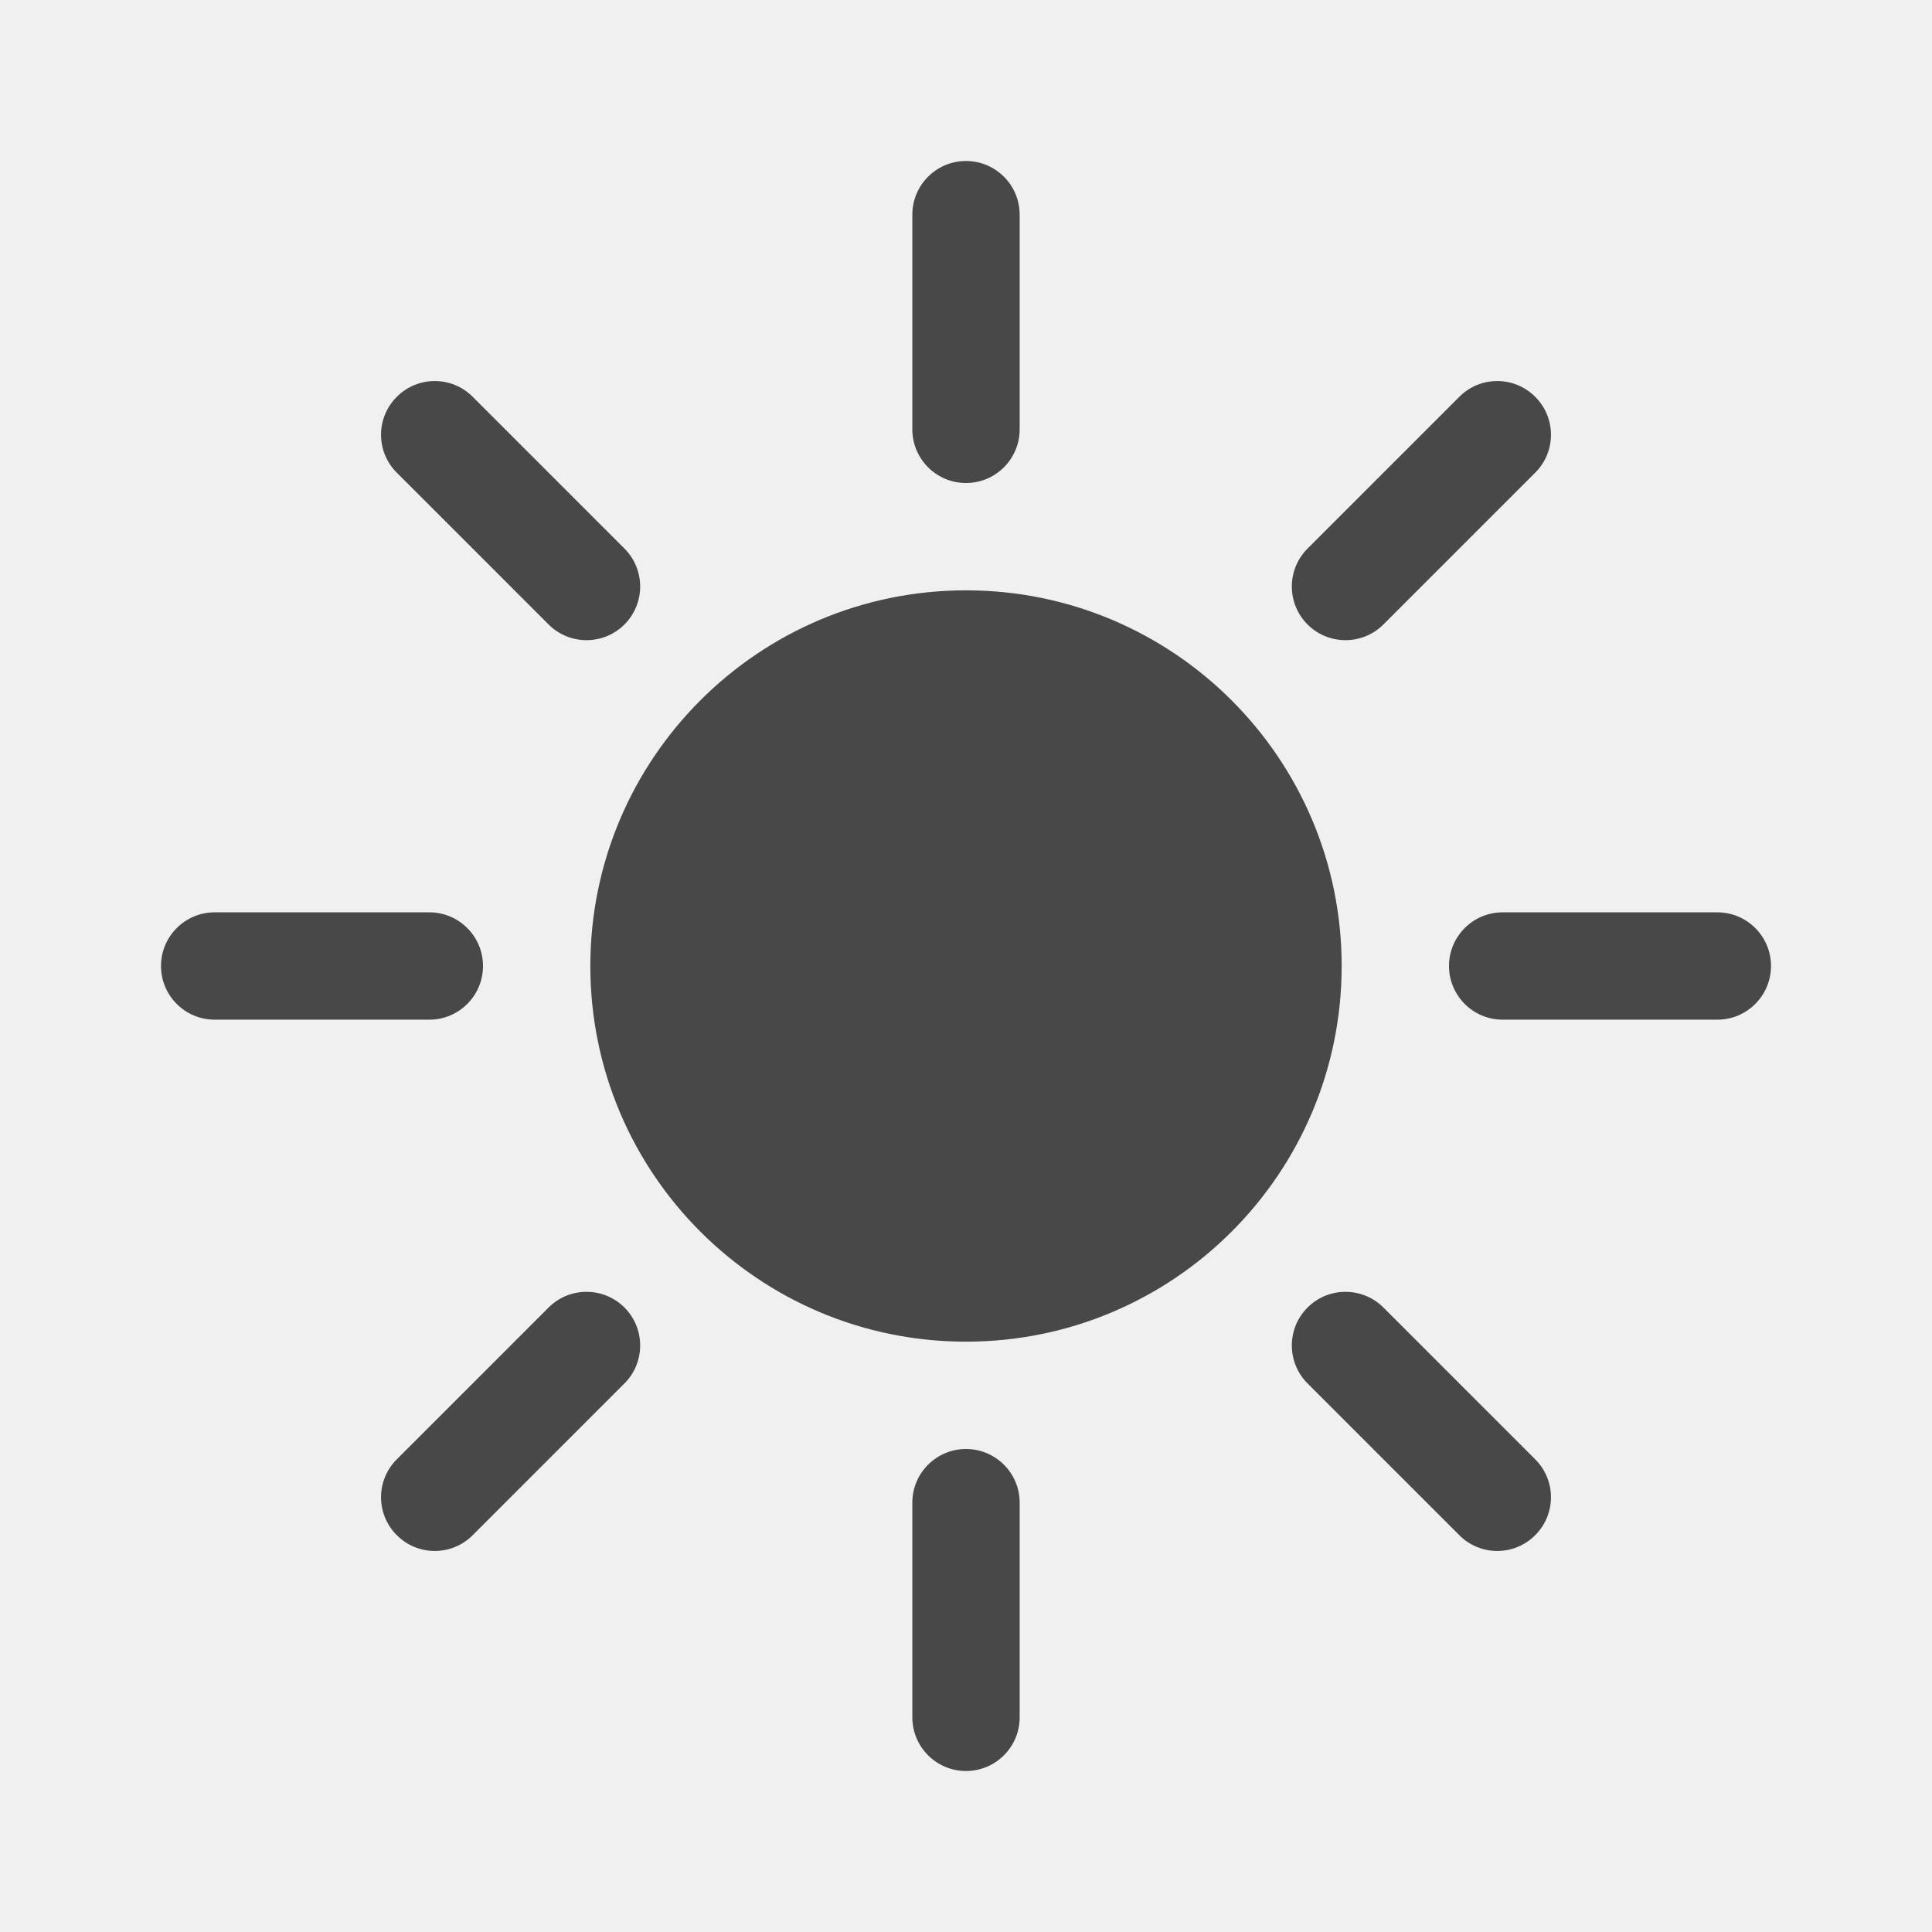
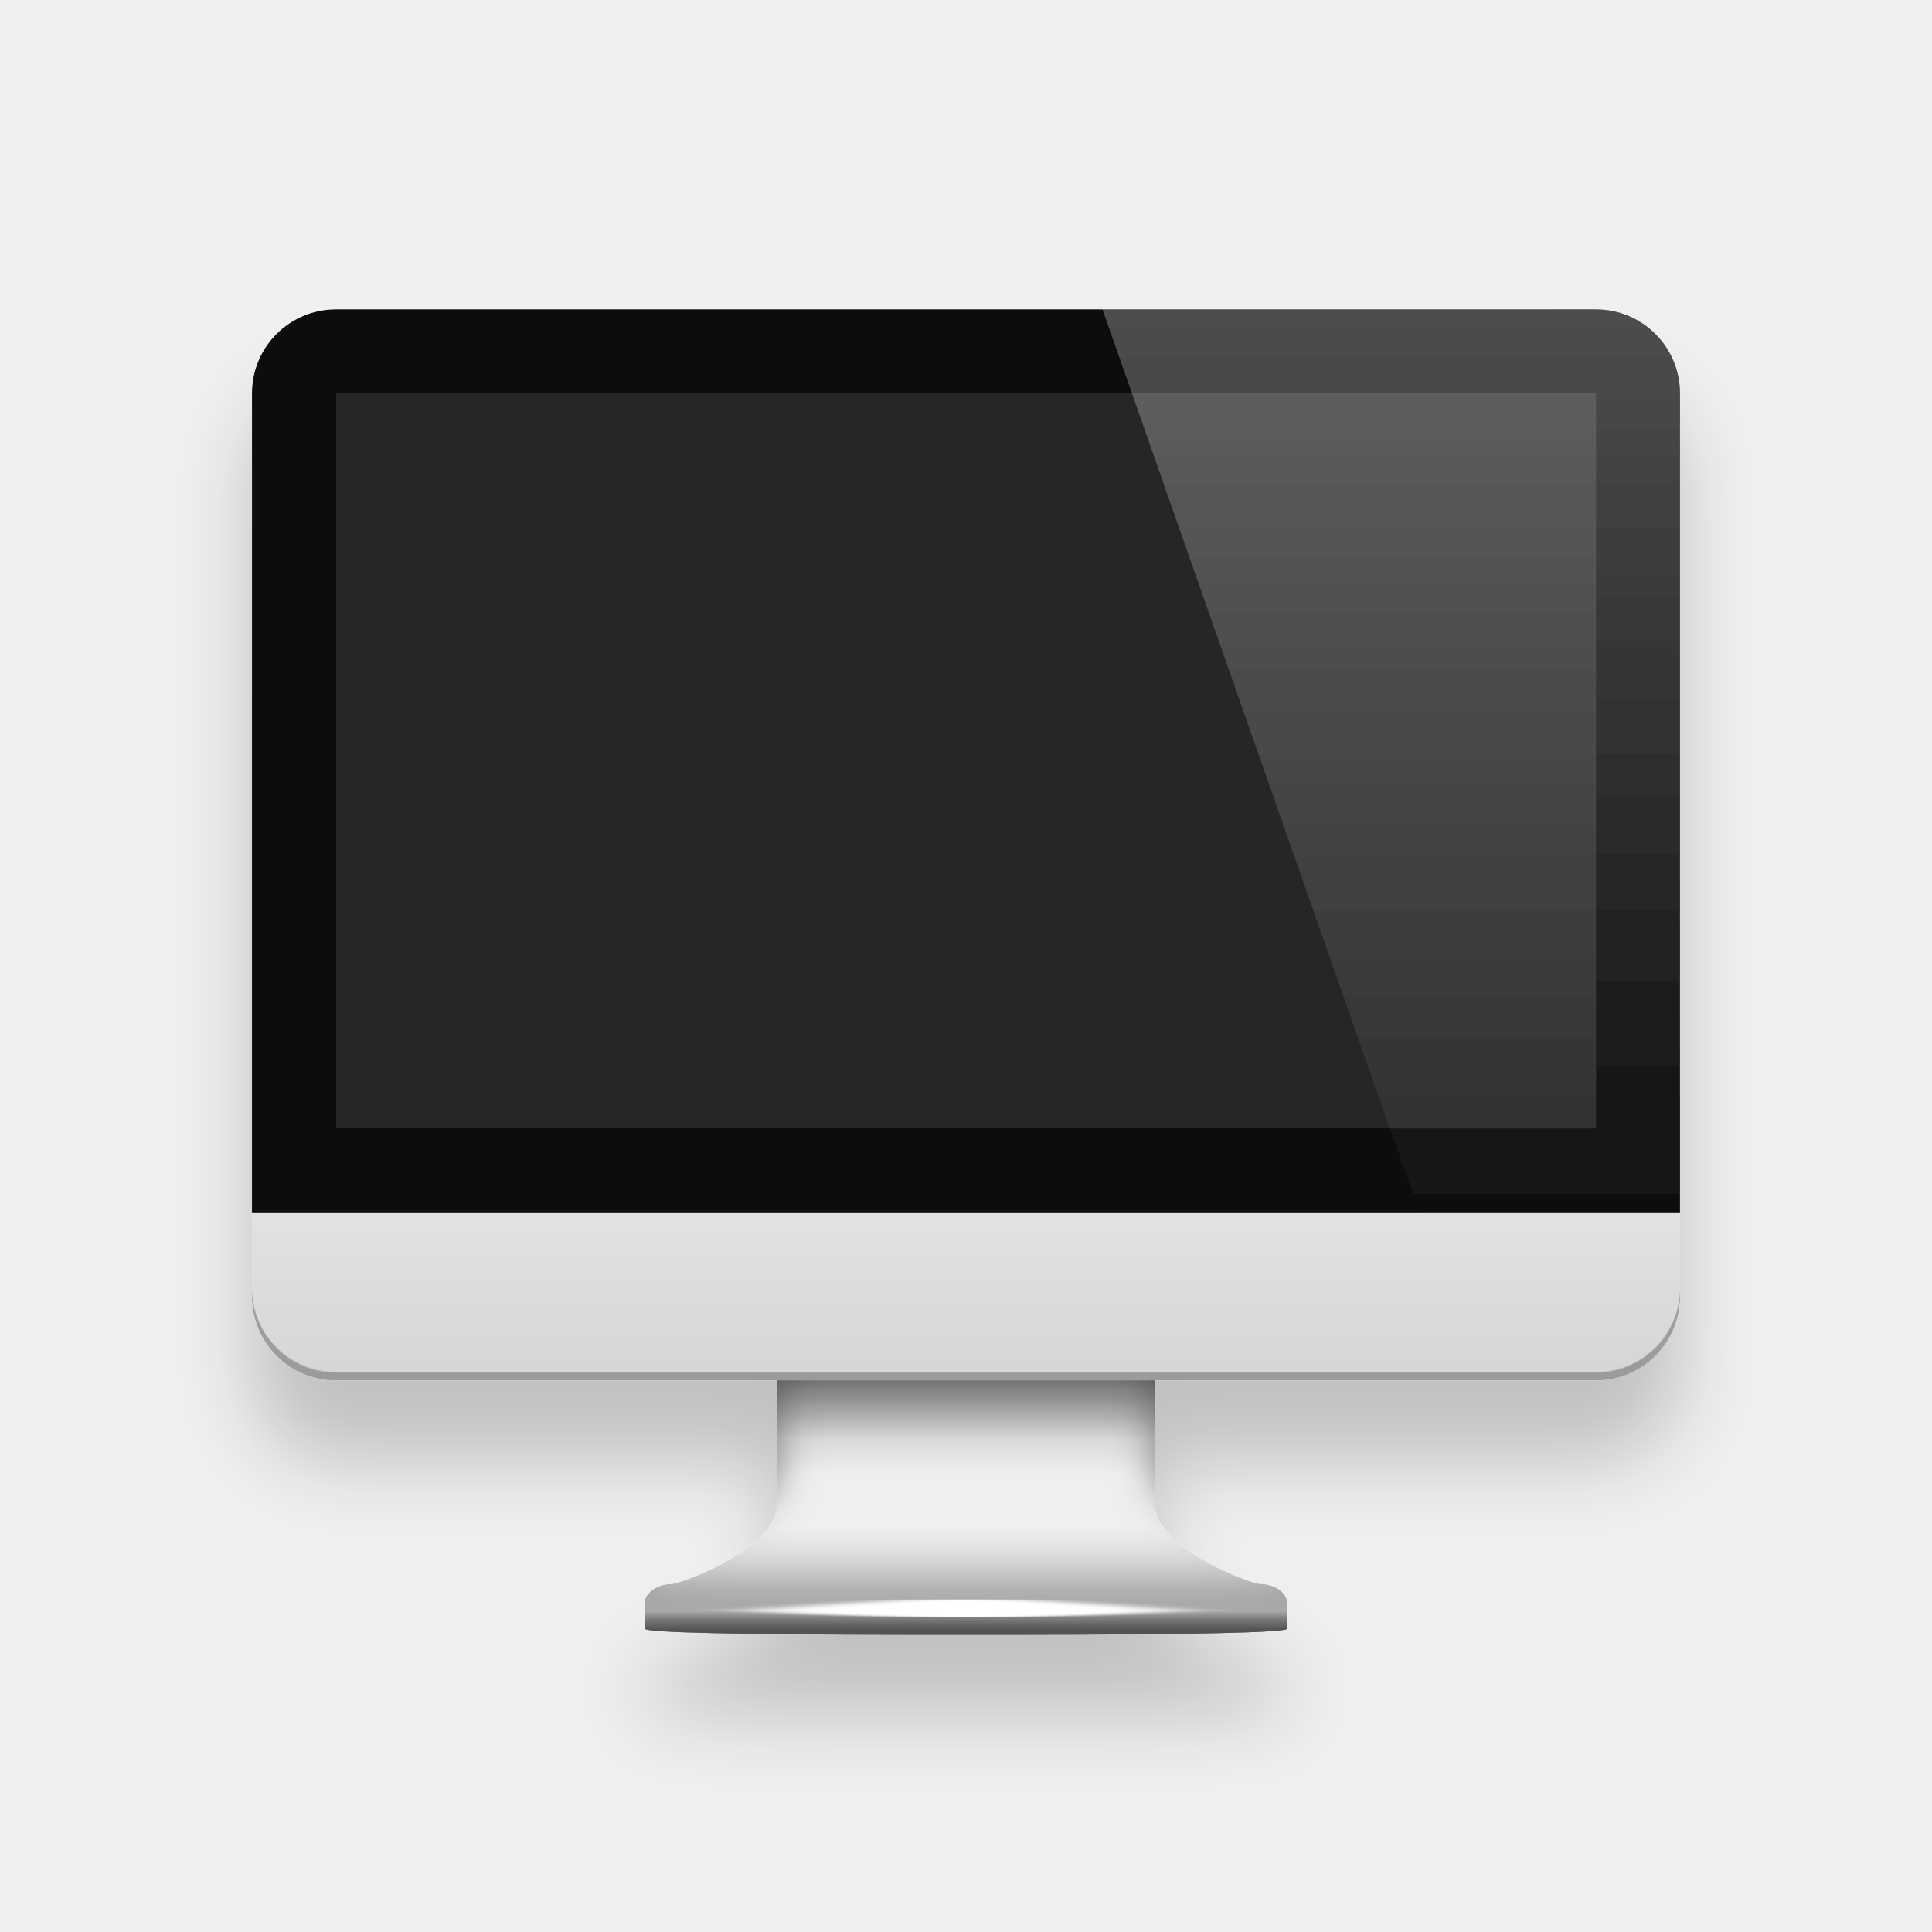
- <svg xmlns="http://www.w3.org/2000/svg" width="18px" height="18px" viewBox="0 0 18 18" version="1.1">
-   <g id="9" stroke="none" stroke-width="1" fill-rule="evenodd" fill-opacity="0.7">
-     <path d="M9,13.5 C9.276,13.5 9.5,13.724 9.5,14 L9.5,16 C9.5,16.276 9.276,16.5 9,16.5 C8.724,16.5 8.5,16.276 8.5,16 L8.5,14 C8.5,13.724 8.724,13.5 9,13.5 Z M12.889,12.182 L14.303,13.596 C14.499,13.791 14.499,14.108 14.303,14.303 C14.108,14.499 13.791,14.499 13.596,14.303 L12.182,12.889 C11.987,12.694 11.987,12.377 12.182,12.182 C12.377,11.987 12.694,11.987 12.889,12.182 Z M5.818,12.182 C6.013,12.377 6.013,12.694 5.818,12.889 L4.404,14.303 C4.209,14.499 3.892,14.499 3.697,14.303 C3.501,14.108 3.501,13.791 3.697,13.596 L5.111,12.182 C5.306,11.987 5.623,11.987 5.818,12.182 Z M9,5.5 C10.933,5.5 12.5,7.067 12.5,9 C12.5,10.933 10.933,12.5 9,12.5 C7.067,12.5 5.5,10.933 5.5,9 C5.5,7.067 7.067,5.5 9,5.5 Z M16,8.5 C16.276,8.5 16.5,8.724 16.5,9 C16.5,9.276 16.276,9.5 16,9.5 L14,9.5 C13.724,9.5 13.5,9.276 13.5,9 C13.5,8.724 13.724,8.5 14,8.5 L16,8.5 Z M4,8.5 C4.276,8.5 4.5,8.724 4.5,9 C4.5,9.276 4.276,9.5 4,9.5 L2,9.5 C1.724,9.5 1.5,9.276 1.5,9 C1.5,8.724 1.724,8.5 2,8.5 L4,8.5 Z M14.303,3.697 C14.499,3.892 14.499,4.209 14.303,4.404 L12.889,5.818 C12.694,6.013 12.377,6.013 12.182,5.818 C11.987,5.623 11.987,5.306 12.182,5.111 L13.596,3.697 C13.791,3.501 14.108,3.501 14.303,3.697 Z M4.404,3.697 L5.818,5.111 C6.013,5.306 6.013,5.623 5.818,5.818 C5.623,6.013 5.306,6.013 5.111,5.818 L3.697,4.404 C3.501,4.209 3.501,3.892 3.697,3.697 C3.892,3.501 4.209,3.501 4.404,3.697 Z M9,1.5 C9.276,1.5 9.5,1.724 9.5,2 L9.5,4 C9.5,4.276 9.276,4.5 9,4.5 C8.724,4.5 8.5,4.276 8.5,4 L8.5,2 C8.5,1.724 8.724,1.5 9,1.5 Z" id="形状" fill-rule="nonzero" />
+ <svg xmlns="http://www.w3.org/2000/svg" xmlns:xlink="http://www.w3.org/1999/xlink" width="24px" height="24px" viewBox="0 0 24 24" version="1.1">
+   <defs>
+     <rect id="path-1" x="0" y="0" width="24" height="24" />
+     <filter x="-11.3%" y="-6.1%" width="122.5%" height="124.3%" filterUnits="objectBoundingBox" id="filter-3">
+       <feOffset dx="0" dy="1" in="SourceAlpha" result="shadowOffsetOuter1" />
+       <feGaussianBlur stdDeviation="0.5" in="shadowOffsetOuter1" result="shadowBlurOuter1" />
+       <feColorMatrix values="0 0 0 0 0   0 0 0 0 0   0 0 0 0 0  0 0 0 0.197 0" type="matrix" in="shadowBlurOuter1" result="shadowMatrixOuter1" />
+       <feMerge>
+         <feMergeNode in="shadowMatrixOuter1" />
+         <feMergeNode in="SourceGraphic" />
+       </feMerge>
+     </filter>
+     <path d="M3.427,3.292 C1.17,3.289 0,3.265 0,3.214 L0,2.903 C0,2.745 0.193,2.661 0.323,2.661 C0.454,2.661 1.642,2.209 1.642,1.687 L1.642,0 L6.337,4.54747351e-13 L6.337,1.687 C6.337,2.209 7.526,2.661 7.656,2.661 C7.786,2.661 7.979,2.745 7.979,2.903 L7.979,3.214 C7.979,3.265 6.809,3.289 4.552,3.292 Z" id="path-4" />
+     <filter x="-6.3%" y="-15.2%" width="112.5%" height="130.4%" filterUnits="objectBoundingBox" id="filter-6">
+       <feGaussianBlur stdDeviation="0.25" in="SourceAlpha" result="shadowBlurInner1" />
+       <feOffset dx="0" dy="-0.5" in="shadowBlurInner1" result="shadowOffsetInner1" />
+       <feComposite in="shadowOffsetInner1" in2="SourceAlpha" operator="arithmetic" k2="-1" k3="1" result="shadowInnerInner1" />
+       <feColorMatrix values="0 0 0 0 0   0 0 0 0 0   0 0 0 0 0  0 0 0 0.5 0" type="matrix" in="shadowInnerInner1" />
+     </filter>
+     <linearGradient x1="50%" y1="-2.48949813e-15%" x2="50%" y2="60.969%" id="linearGradient-7">
+       <stop stop-color="#C0C0C0" stop-opacity="0" offset="0%" />
+       <stop stop-color="#A9A9A9" offset="81.545%" />
+       <stop stop-color="#777777" offset="90.302%" />
+       <stop stop-color="#535353" offset="100%" />
+     </linearGradient>
+     <linearGradient x1="50%" y1="100%" x2="50%" y2="3.061617e-15%" id="linearGradient-8">
+       <stop stop-color="#878787" stop-opacity="0" offset="0%" />
+       <stop stop-color="#4F4F4F" stop-opacity="0.67" offset="100%" />
+     </linearGradient>
+     <linearGradient x1="50%" y1="100%" x2="50%" y2="3.061617e-15%" id="linearGradient-9">
+       <stop stop-color="#3A3A3A" stop-opacity="0" offset="0%" />
+       <stop stop-color="#1E1E1E" stop-opacity="0.67" offset="100%" />
+     </linearGradient>
+     <linearGradient x1="50%" y1="0%" x2="50%" y2="100%" id="linearGradient-10">
+       <stop stop-color="#F1F1F1" offset="0%" />
+       <stop stop-color="#E2E2E2" offset="84.152%" />
+       <stop stop-color="#D5D5D5" offset="100%" />
+     </linearGradient>
+     <rect id="path-11" x="0" y="0" width="17.739" height="13.304" rx="1.043" />
+     <filter x="-0.3%" y="-0.4%" width="100.6%" height="100.8%" filterUnits="objectBoundingBox" id="filter-12">
+       <feOffset dx="0" dy="-0.1" in="SourceAlpha" result="shadowOffsetInner1" />
+       <feComposite in="shadowOffsetInner1" in2="SourceAlpha" operator="arithmetic" k2="-1" k3="1" result="shadowInnerInner1" />
+       <feColorMatrix values="0 0 0 0 0   0 0 0 0 0   0 0 0 0 0  0 0 0 0.276 0" type="matrix" in="shadowInnerInner1" />
+     </filter>
+     <linearGradient x1="50%" y1="0%" x2="50%" y2="100%" id="linearGradient-13">
+       <stop stop-color="#FFFFFF" stop-opacity="0.282" offset="0%" />
+       <stop stop-color="#FFFFFF" stop-opacity="0.032" offset="100%" />
+     </linearGradient>
+     <filter x="-32.6%" y="0.0%" width="165.2%" height="100.0%" filterUnits="objectBoundingBox" id="filter-14">
+       <feGaussianBlur stdDeviation="0.522 0" in="SourceGraphic" />
+     </filter>
+     <filter x="-32.6%" y="0.0%" width="165.2%" height="100.0%" filterUnits="objectBoundingBox" id="filter-15">
+       <feGaussianBlur stdDeviation="0.522 0" in="SourceGraphic" />
+     </filter>
+   </defs>
+   <g id="9" stroke="none" stroke-width="1" fill="none" fill-rule="evenodd">
+     <g>
+       <mask id="mask-2" fill="white">
+         <use xlink:href="#path-1" />
+       </mask>
+       <g id="蒙版" />
+       <g id="U+1F5A5" filter="url(#filter-3)" mask="url(#mask-2)">
+         <g transform="translate(3.130435, 3.843478)">
+           <g id="矩形" stroke-width="1" fill="none" fill-rule="evenodd" transform="translate(4.879923, 13.17391)">
+             <mask id="mask-5" fill="white">
+               <use xlink:href="#path-4" />
+             </mask>
+             <g id="蒙版">
+               <use fill="#EFEFEF" fill-rule="evenodd" xlink:href="#path-4" />
+               <use fill="black" fill-opacity="1" filter="url(#filter-6)" xlink:href="#path-4" />
+             </g>
+             <rect fill="url(#linearGradient-7)" mask="url(#mask-5)" x="-1.565" y="1.957" width="10.696" height="2.087" />
+             <rect fill="url(#linearGradient-8)" mask="url(#mask-5)" x="0.598" y="-0.261" width="6.391" height="1.565" />
+             <rect fill="url(#linearGradient-9)" opacity="0.8" mask="url(#mask-5)" x="0.598" y="-0.13" width="6.391" height="1" />
+           </g>
+           <g id="矩形" fill="none">
+             <use fill="url(#linearGradient-10)" fill-rule="evenodd" xlink:href="#path-11" />
+             <use fill="black" fill-opacity="1" filter="url(#filter-12)" xlink:href="#path-11" />
+           </g>
+           <path d="M1.043,0 L16.696,0 C17.272,1.71951003e-15 17.739,0.467 17.739,1.043 L17.739,11.217 L17.739,11.217 L0,11.217 L0,1.043 C-2.92620649e-16,0.467 0.467,-5.60269749e-16 1.043,0 Z" id="矩形" fill="#080808" fill-rule="evenodd" />
+           <polygon id="矩形" fill="#252525" fill-rule="evenodd" points="1.043 1.043 16.696 1.043 16.696 10.174 1.043 10.174" />
+           <path d="M10.565,0 L16.696,0 C17.272,-1.05864065e-16 17.739,0.467 17.739,1.043 L17.739,11.217 L17.739,11.217 L14.499,11.217 L10.565,0 Z" id="矩形" fill="url(#linearGradient-13)" fill-rule="evenodd" />
+           <path d="M6.456,16.163 C7.567,16.071 8.367,16.024 8.857,16.024 C9.348,16.024 10.148,16.071 11.259,16.163 C10.47,16.216 9.674,16.242 8.87,16.242 C8.065,16.242 7.261,16.216 6.456,16.163 Z" id="路径-313" fill="#FFFFFF" fill-rule="evenodd" filter="url(#filter-14)" />
+           <path d="M6.456,16.163 C7.567,16.071 8.367,16.024 8.857,16.024 C9.348,16.024 10.148,16.071 11.259,16.163 C10.47,16.216 9.674,16.242 8.87,16.242 C8.065,16.242 7.261,16.216 6.456,16.163 Z" id="路径-313" fill="#FFFFFF" fill-rule="evenodd" filter="url(#filter-15)" />
+         </g>
+       </g>
+     </g>
  </g>
</svg>
